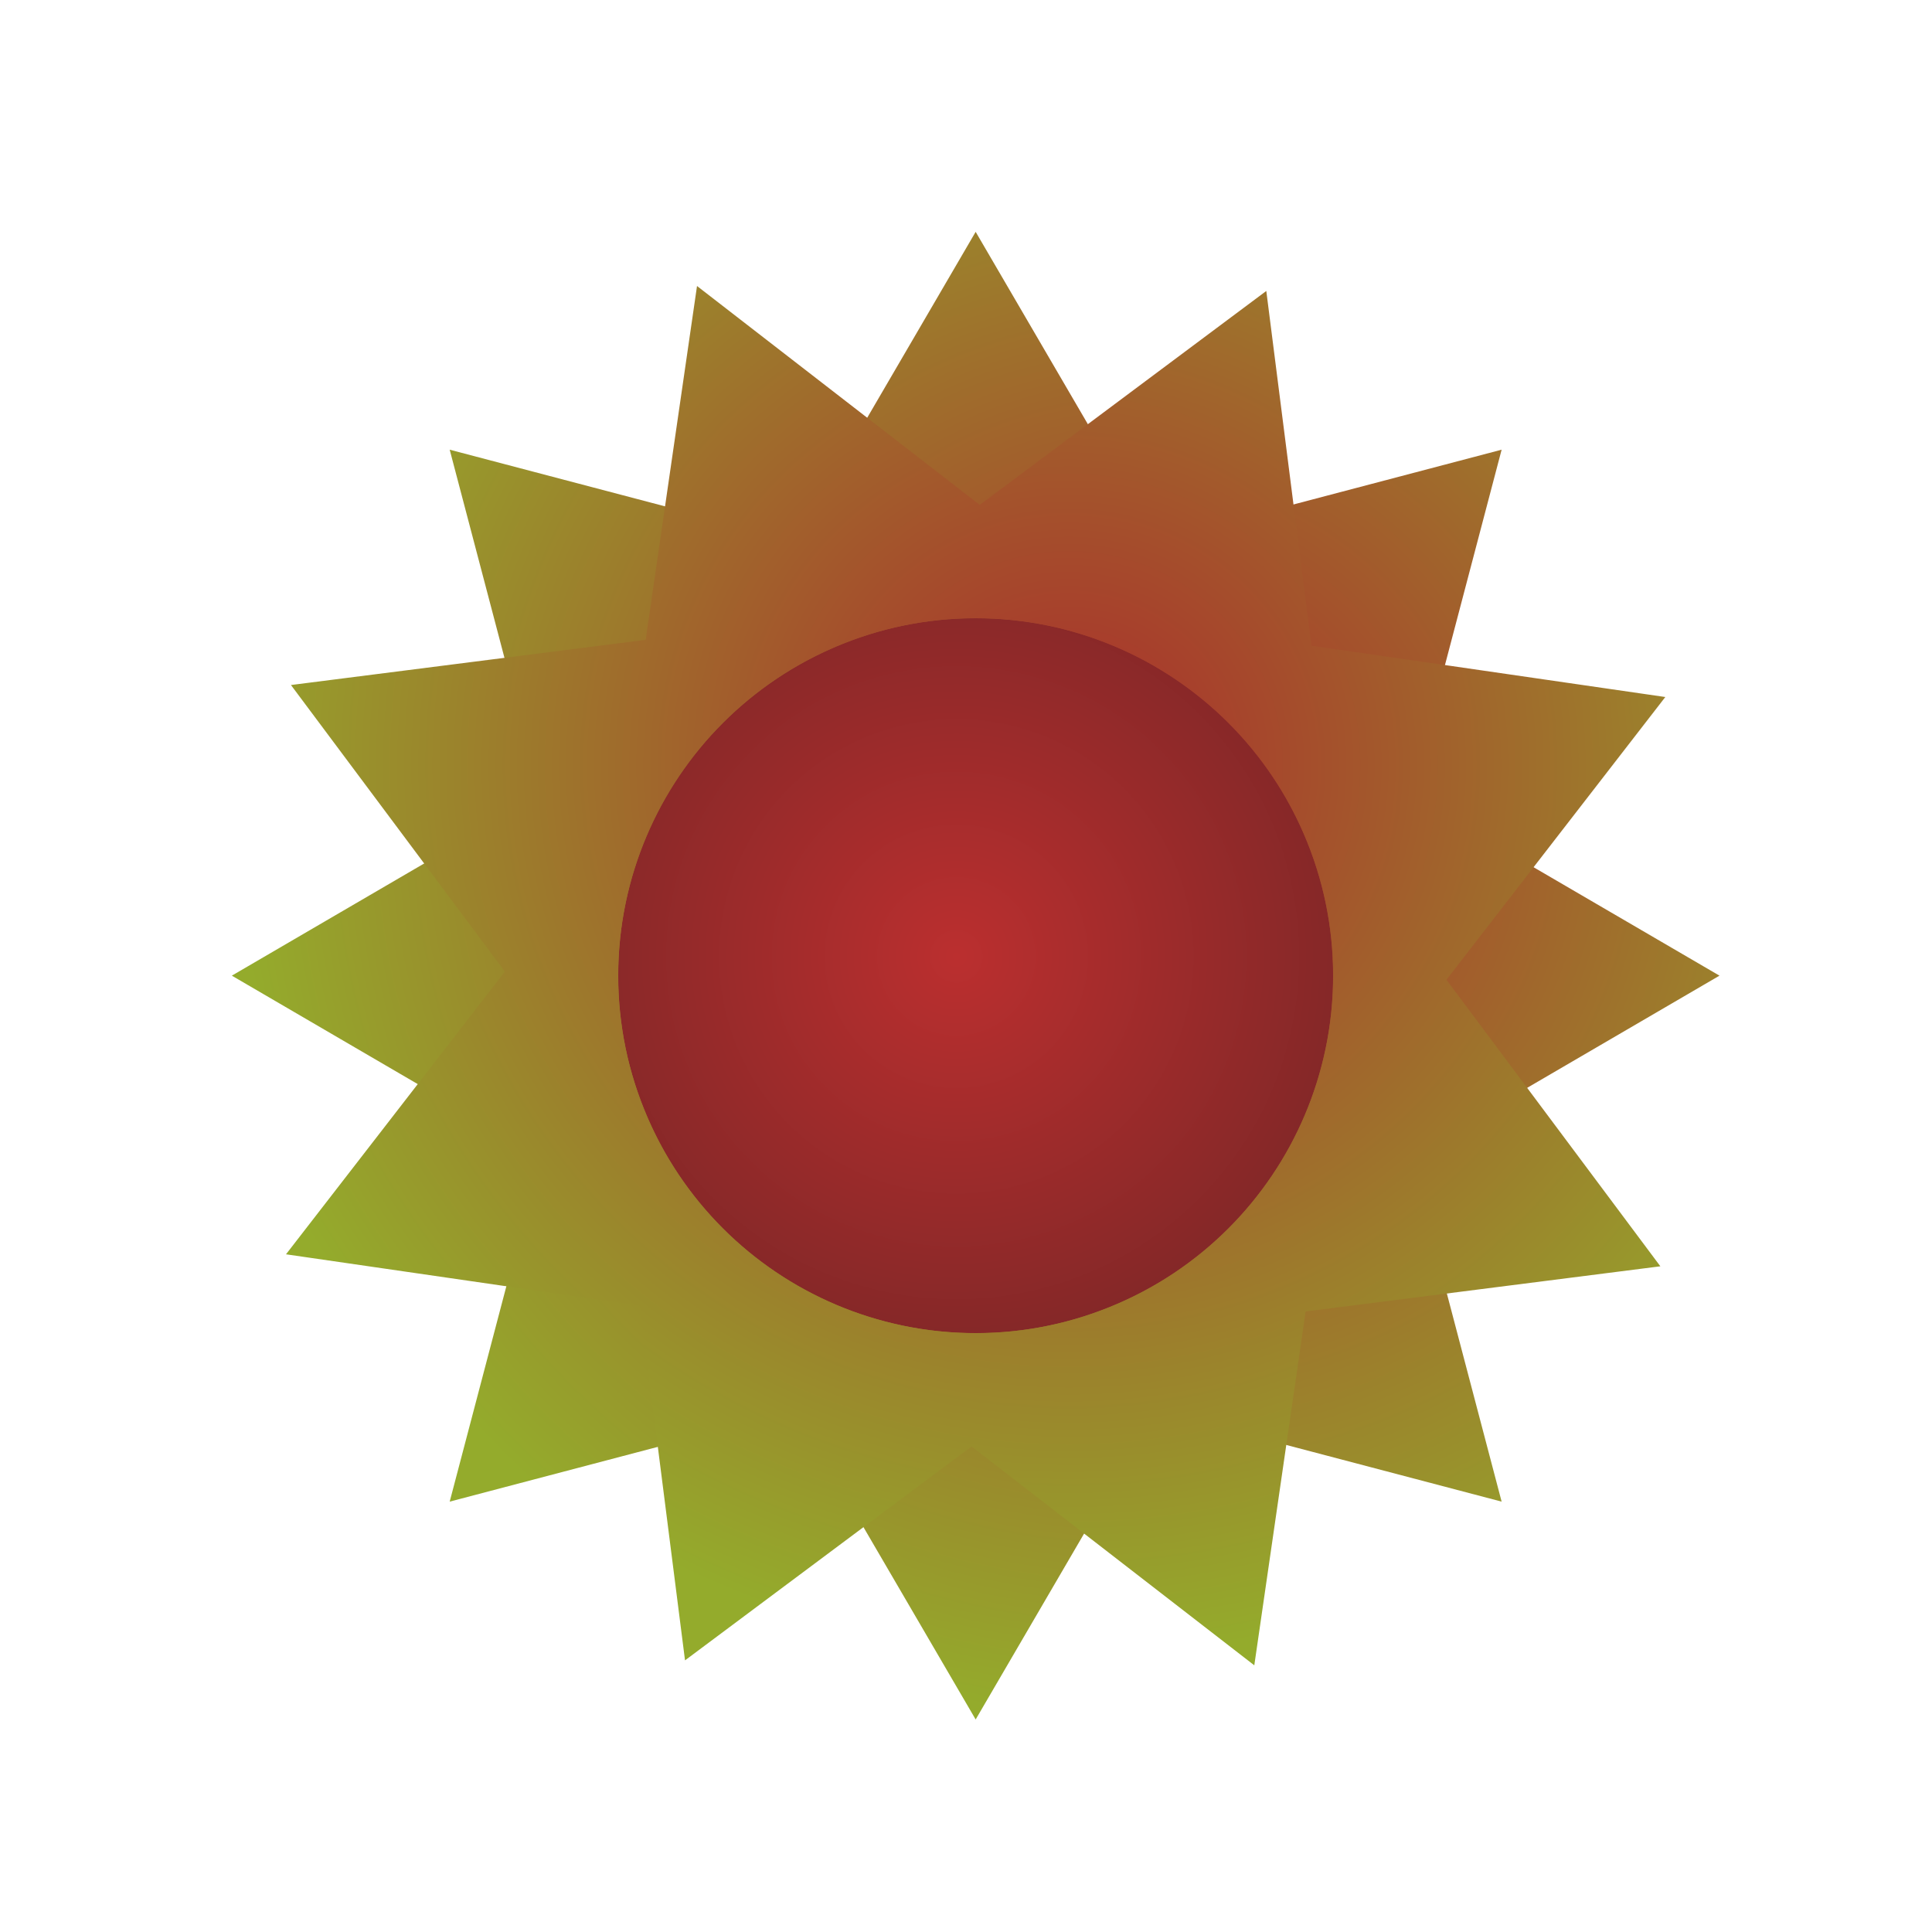
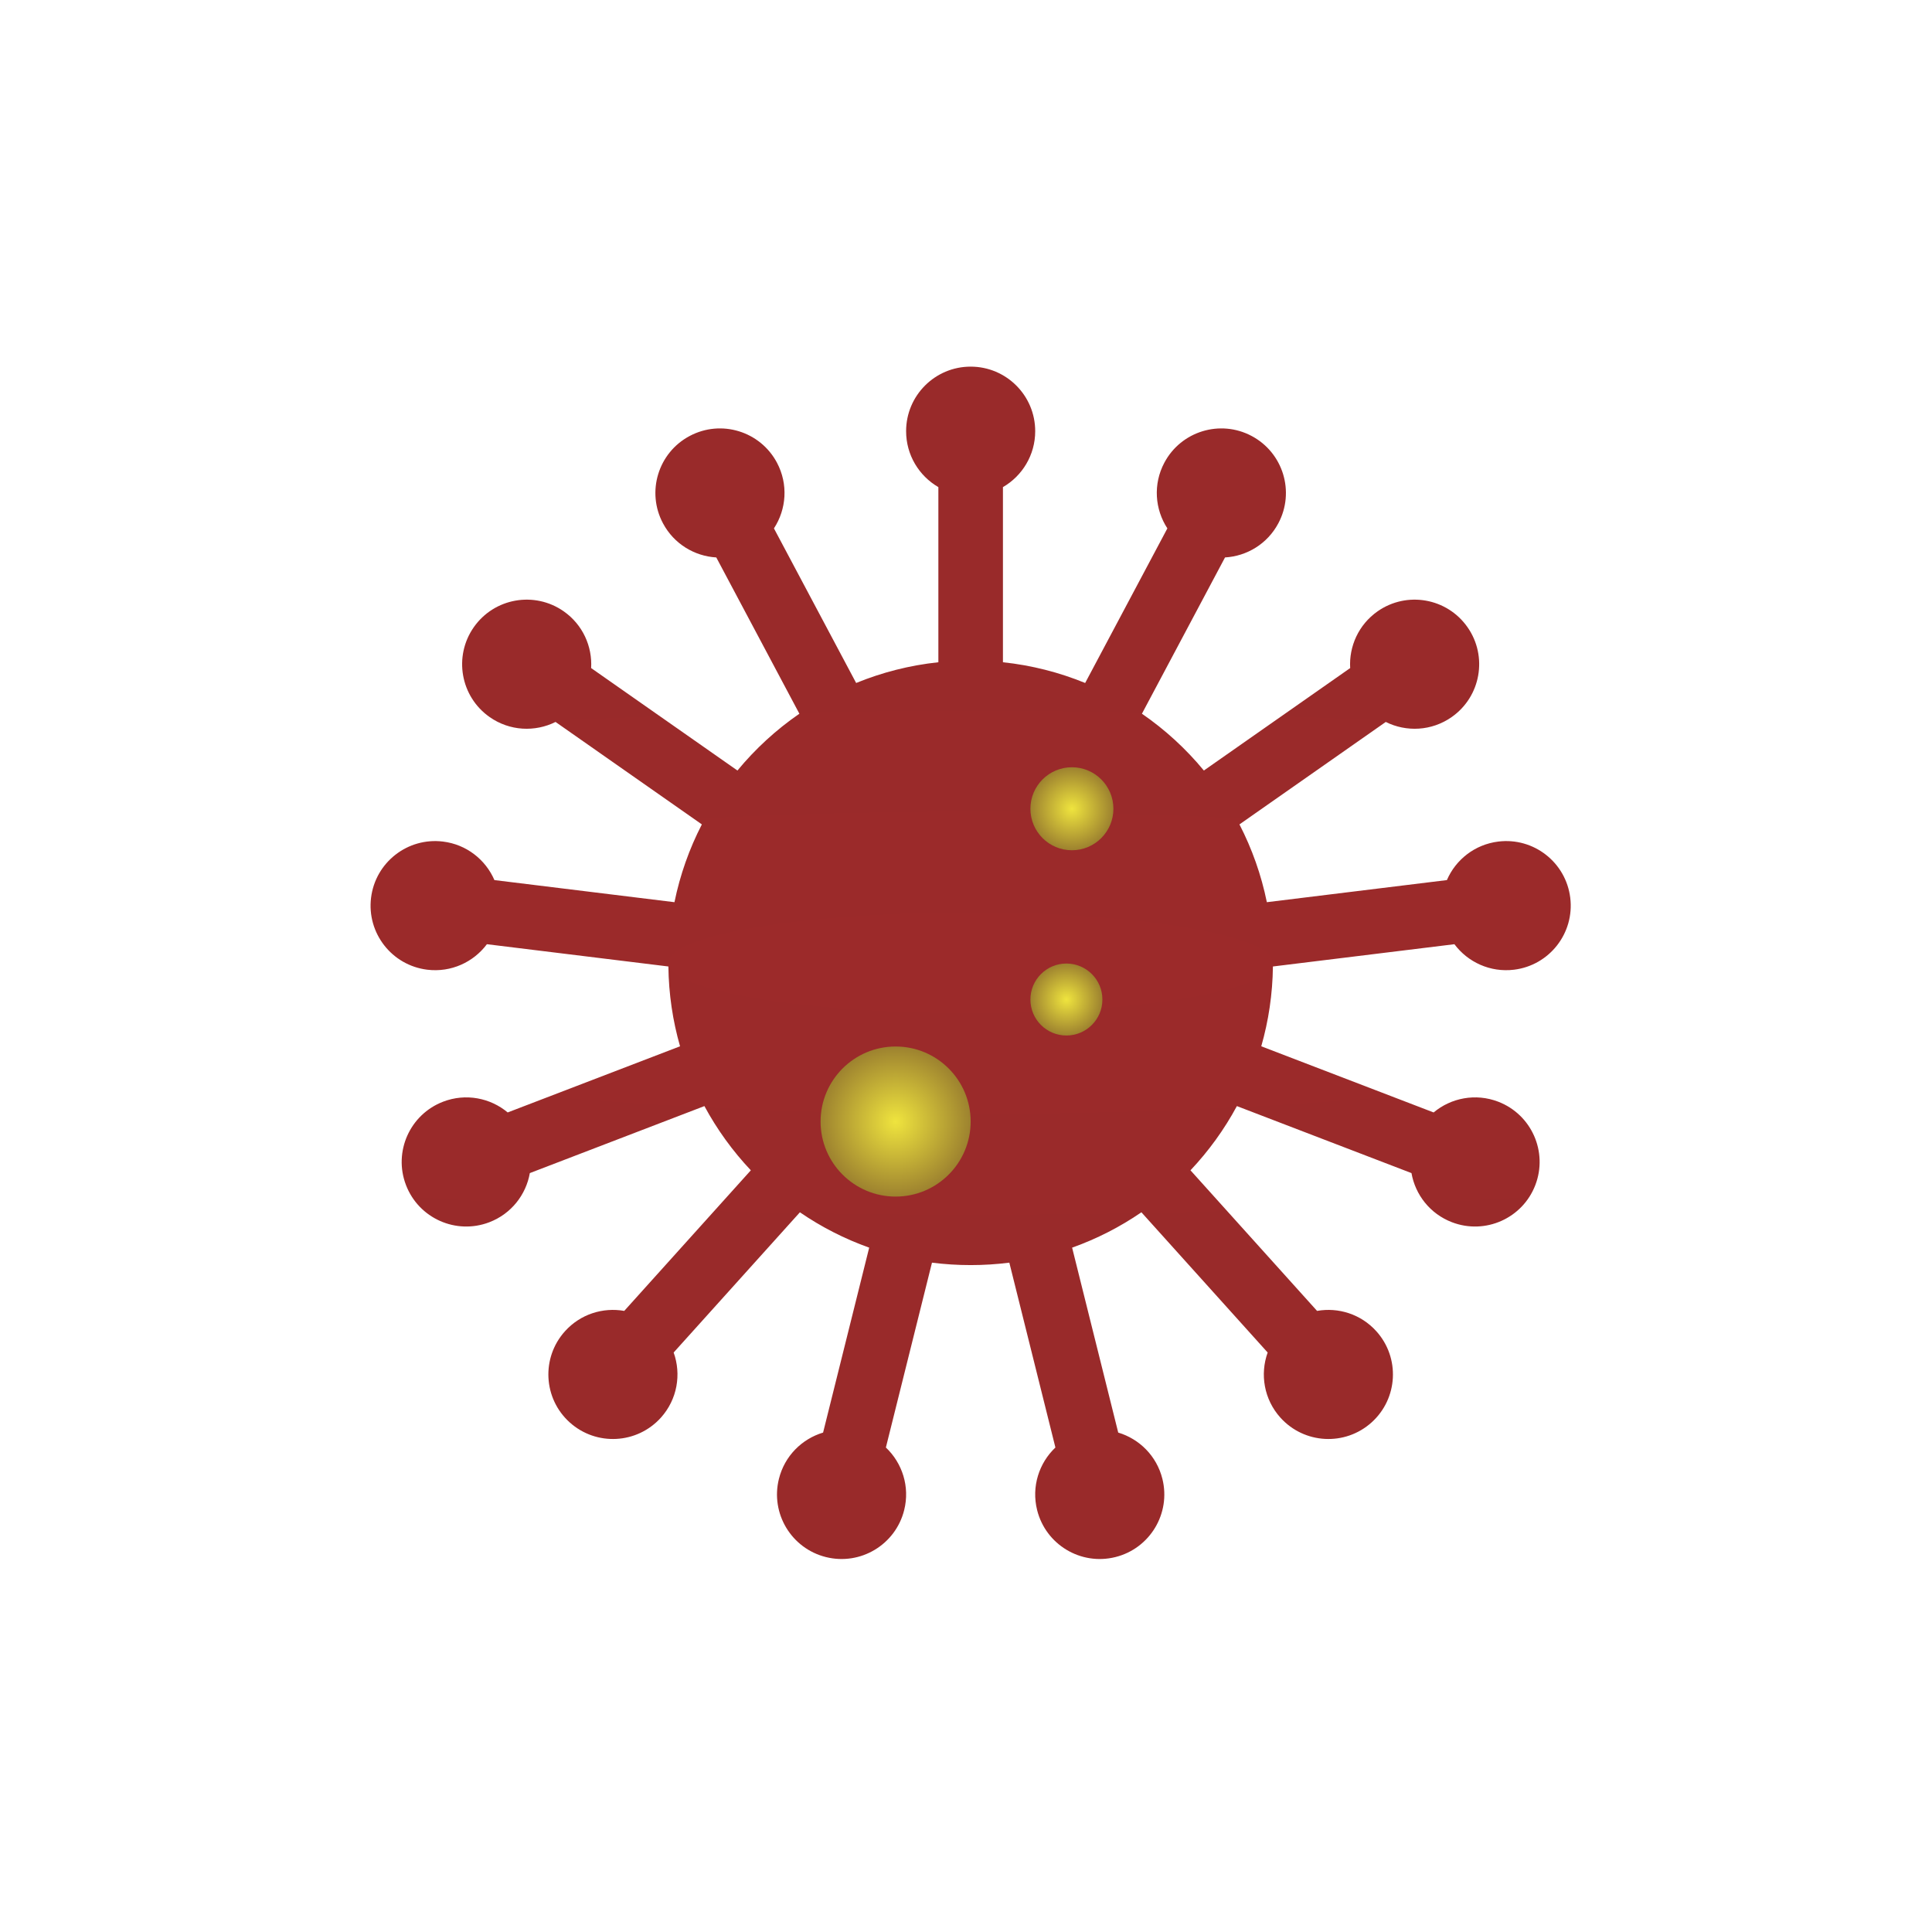
<svg xmlns="http://www.w3.org/2000/svg" width="100px" height="100px" viewBox="0 0 100 100" version="1.1">
  <defs>
-     <radialGradient cx="50%" cy="50%" fx="50%" fy="50%" r="100%" id="radialGradient-1">
-       <stop stop-color="#BB2F2F" offset="0%" />
+     <radialGradient cx="50%" cy="50%" fx="50%" fy="50%" r="25.068%" gradientTransform="translate(0.5,0.5),scale(0.993495,1),rotate(-90),scale(1,6.003343),translate(-0.5,-0.5)" id="radialGradient-1">
+       <stop stop-color="#9C2A2A" offset="0%" />
+       <stop stop-color="#992A2A" offset="100%" />
+     </radialGradient>
+     <radialGradient cx="50%" cy="50%" fx="50%" fy="50%" r="100%" id="radialGradient-2">
+       <stop stop-color="#EFE43E" offset="0%" />
      <stop stop-color="#4B2020" offset="100%" />
-     </radialGradient>
-     <radialGradient cx="39.093%" cy="38.718%" fx="39.093%" fy="38.718%" r="60.907%" id="radialGradient-2">
-       <stop stop-color="#AB2C2C" offset="0%" />
-       <stop stop-color="#94AB2C" offset="100%" />
    </radialGradient>
  </defs>
  <g id="covid19" stroke="none" stroke-width="1" fill="none" fill-rule="evenodd">
-     <g id="Group">
-       <circle id="Oval" fill="url(#radialGradient-1)" cx="49.5" cy="49.5" r="20.5" />
-       <path d="M41.175,27.986 L50.5,12 L59.825,27.986 L77.724,23.276 L73.014,41.175 L89,50.5 L73.014,59.825 L77.724,77.724 L59.825,73.014 L50.5,89 L41.175,73.014 L23.276,77.724 L27.986,59.825 L12,50.5 L27.986,41.175 L23.276,23.276 L41.175,27.986 Z M50.5,69 C60.717,69 69,60.717 69,50.5 C69,40.283 60.717,32 50.5,32 C40.283,32 32,40.283 32,50.5 C32,60.717 40.283,69 50.5,69 Z" id="Combined-Shape-Copy-2" fill="url(#radialGradient-2)" transform="translate(50.5, 50.5) rotate(-270) translate(-50.5, -50.5) " />
-       <path d="M41.175,27.986 L50.5,12 L59.825,27.986 L77.724,23.276 L73.014,41.175 L89,50.5 L73.014,59.825 L77.724,77.724 L59.825,73.014 L50.5,89 L41.175,73.014 L23.276,77.724 L27.986,59.825 L12,50.5 L27.986,41.175 L23.276,23.276 L41.175,27.986 Z M50.5,69 C60.717,69 69,60.717 69,50.5 C69,40.283 60.717,32 50.5,32 C40.283,32 32,40.283 32,50.5 C32,60.717 40.283,69 50.5,69 Z" id="Combined-Shape-Copy-2" fill="url(#radialGradient-2)" transform="translate(50.5, 50.5) rotate(-292) translate(-50.5, -50.5) " />
+     <g id="Group" transform="translate(18.5, 18.5)">
+       <path d="M25.814,16.851 C27.151,16.304 28.579,15.936 30.07,15.778 L30.07,6.713 C29.072,6.135 28.4,5.055 28.4,3.818 C28.4,1.973 29.896,0.477 31.741,0.477 C33.586,0.477 35.082,1.973 35.082,3.818 C35.082,5.055 34.41,6.135 33.412,6.713 L33.412,15.778 C34.903,15.936 36.331,16.304 37.668,16.851 L41.923,8.849 C41.277,7.862 41.174,6.563 41.767,5.448 C42.633,3.819 44.657,3.2 46.286,4.067 C47.915,4.933 48.534,6.956 47.667,8.585 C47.099,9.654 46.033,10.288 44.907,10.353 L40.606,18.442 C41.807,19.269 42.886,20.26 43.812,21.382 L51.385,16.079 C51.319,14.959 51.818,13.833 52.804,13.142 C54.316,12.084 56.399,12.451 57.458,13.963 C58.516,15.474 58.149,17.558 56.637,18.616 C55.598,19.344 54.288,19.398 53.227,18.868 L45.654,24.171 C46.3,25.424 46.782,26.776 47.072,28.197 L56.391,27.053 C56.846,26 57.832,25.209 59.053,25.059 C60.884,24.834 62.551,26.137 62.776,27.968 C63.001,29.8 61.699,31.467 59.867,31.692 C58.633,31.843 57.474,31.301 56.78,30.372 L47.386,31.525 C47.369,32.956 47.159,34.342 46.783,35.656 L55.704,39.08 C56.604,38.328 57.874,38.073 59.046,38.523 C60.769,39.185 61.63,41.117 60.968,42.84 C60.307,44.563 58.374,45.423 56.652,44.762 C55.516,44.326 54.754,43.336 54.558,42.219 L45.521,38.751 C44.867,39.964 44.057,41.081 43.119,42.075 L49.671,49.352 C50.768,49.157 51.939,49.516 52.74,50.406 C53.975,51.777 53.864,53.89 52.493,55.124 C51.121,56.359 49.009,56.248 47.774,54.877 C46.921,53.929 46.71,52.627 47.114,51.506 L40.579,44.248 C39.477,45.004 38.273,45.622 36.993,46.078 L39.379,55.65 C40.472,55.978 41.369,56.857 41.665,58.044 C42.112,59.834 41.022,61.648 39.232,62.094 C37.441,62.541 35.628,61.451 35.181,59.66 C34.879,58.448 35.281,57.225 36.128,56.423 L33.743,46.855 C33.087,46.938 32.419,46.981 31.741,46.981 C31.063,46.981 30.395,46.938 29.739,46.855 L27.353,56.423 C28.201,57.225 28.603,58.448 28.301,59.66 C27.854,61.451 26.041,62.541 24.25,62.094 C22.46,61.648 21.37,59.834 21.817,58.044 C22.113,56.857 23.01,55.978 24.103,55.65 L26.489,46.078 C25.209,45.622 24.005,45.004 22.903,44.248 L16.368,51.506 C16.772,52.627 16.561,53.929 15.708,54.877 C14.473,56.248 12.361,56.359 10.989,55.124 C9.618,53.89 9.507,51.777 10.742,50.406 C11.543,49.516 12.713,49.157 13.811,49.352 L20.363,42.075 C19.425,41.081 18.615,39.964 17.96,38.751 L8.924,42.219 C8.728,43.336 7.966,44.326 6.83,44.762 C5.108,45.423 3.175,44.563 2.514,42.84 C1.852,41.117 2.713,39.185 4.436,38.523 C5.608,38.073 6.878,38.328 7.778,39.08 L16.699,35.656 C16.323,34.342 16.113,32.956 16.096,31.525 L6.702,30.372 C6.008,31.301 4.849,31.843 3.615,31.692 C1.783,31.467 0.481,29.8 0.706,27.968 C0.931,26.137 2.598,24.834 4.429,25.059 C5.65,25.209 6.636,26 7.091,27.053 L16.41,28.197 C16.7,26.776 17.182,25.424 17.828,24.171 L10.255,18.868 C9.194,19.398 7.884,19.344 6.845,18.616 C5.333,17.558 4.966,15.474 6.024,13.963 C7.083,12.451 9.166,12.084 10.678,13.142 C11.664,13.833 12.163,14.959 12.097,16.079 L19.67,21.382 C20.596,20.26 21.675,19.269 22.876,18.442 L18.575,10.353 C17.449,10.288 16.383,9.654 15.815,8.585 C14.948,6.956 15.567,4.933 17.196,4.067 C18.825,3.2 20.848,3.819 21.715,5.448 C22.308,6.563 22.205,7.862 21.559,8.849 L25.814,16.851 Z" id="Combined-Shape" fill="url(#radialGradient-1)" />
+       <circle id="Oval-Copy" fill="url(#radialGradient-2)" cx="27.857" cy="39.551" r="3.884" />
+       <circle id="Oval-Copy-2" fill="url(#radialGradient-2)" cx="36.982" cy="23.361" r="2.148" />
+       <circle id="Oval-Copy-3" fill="url(#radialGradient-2)" cx="36.697" cy="33.235" r="1.863" />
    </g>
  </g>
</svg>
